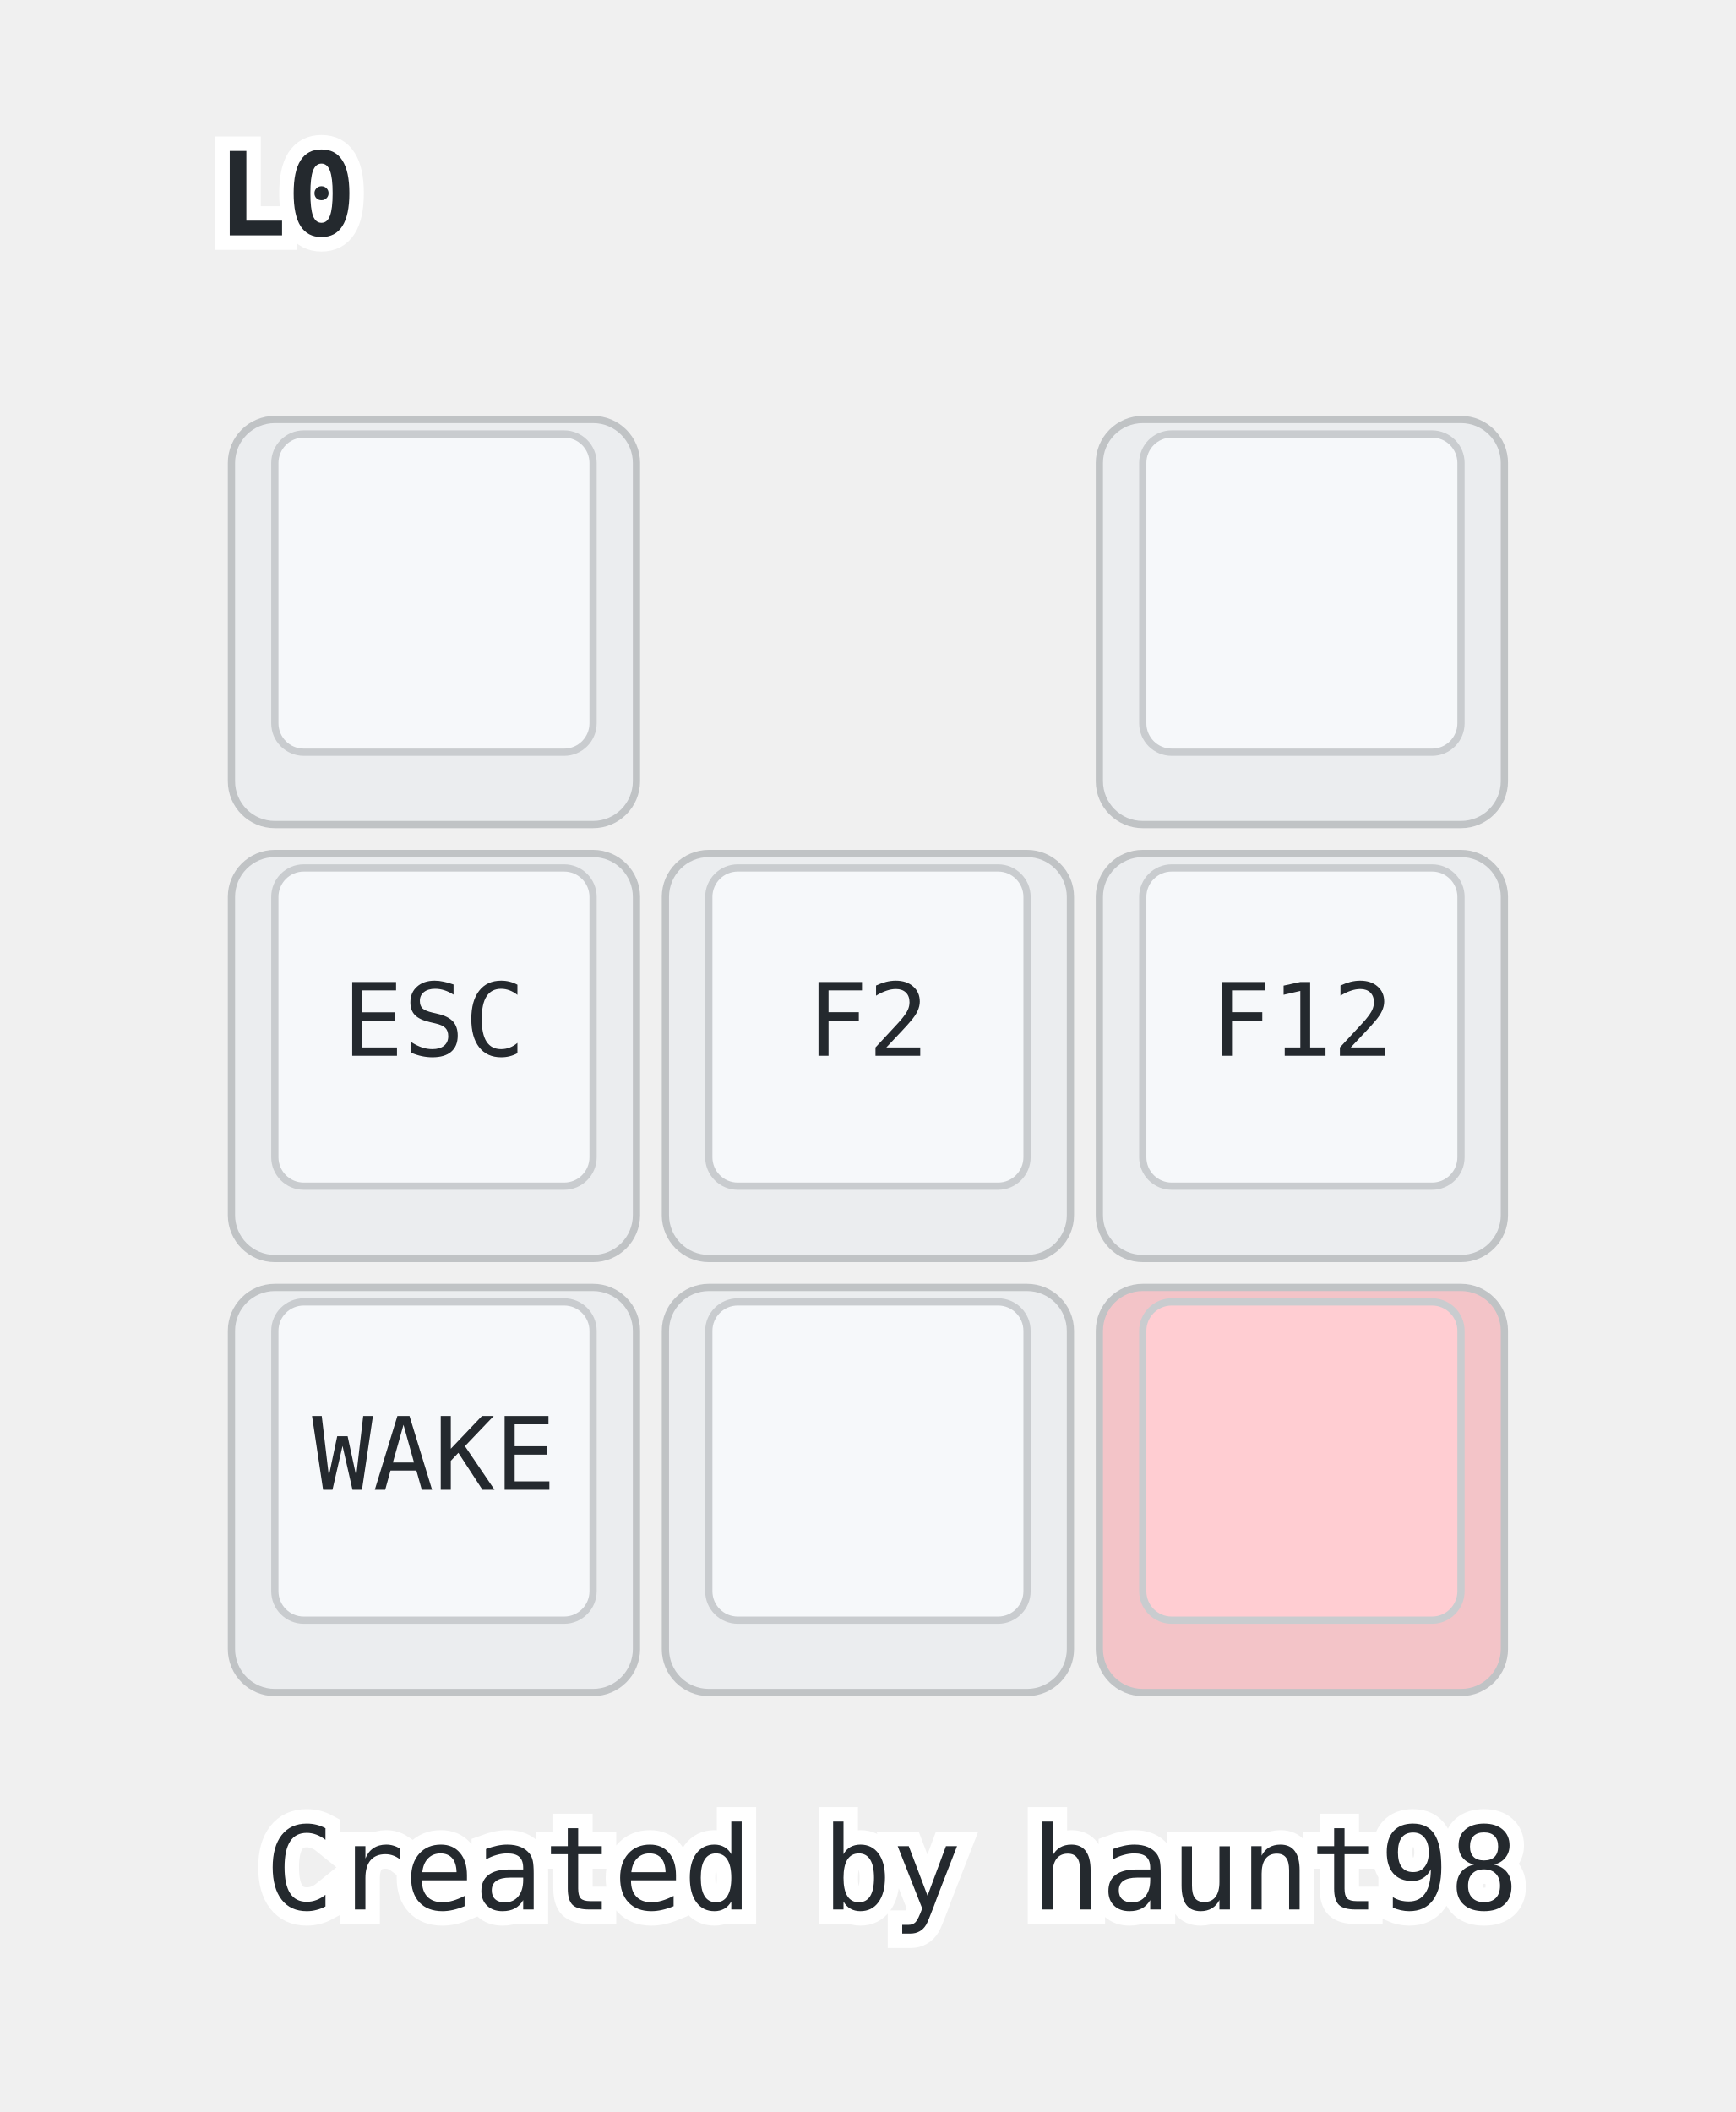
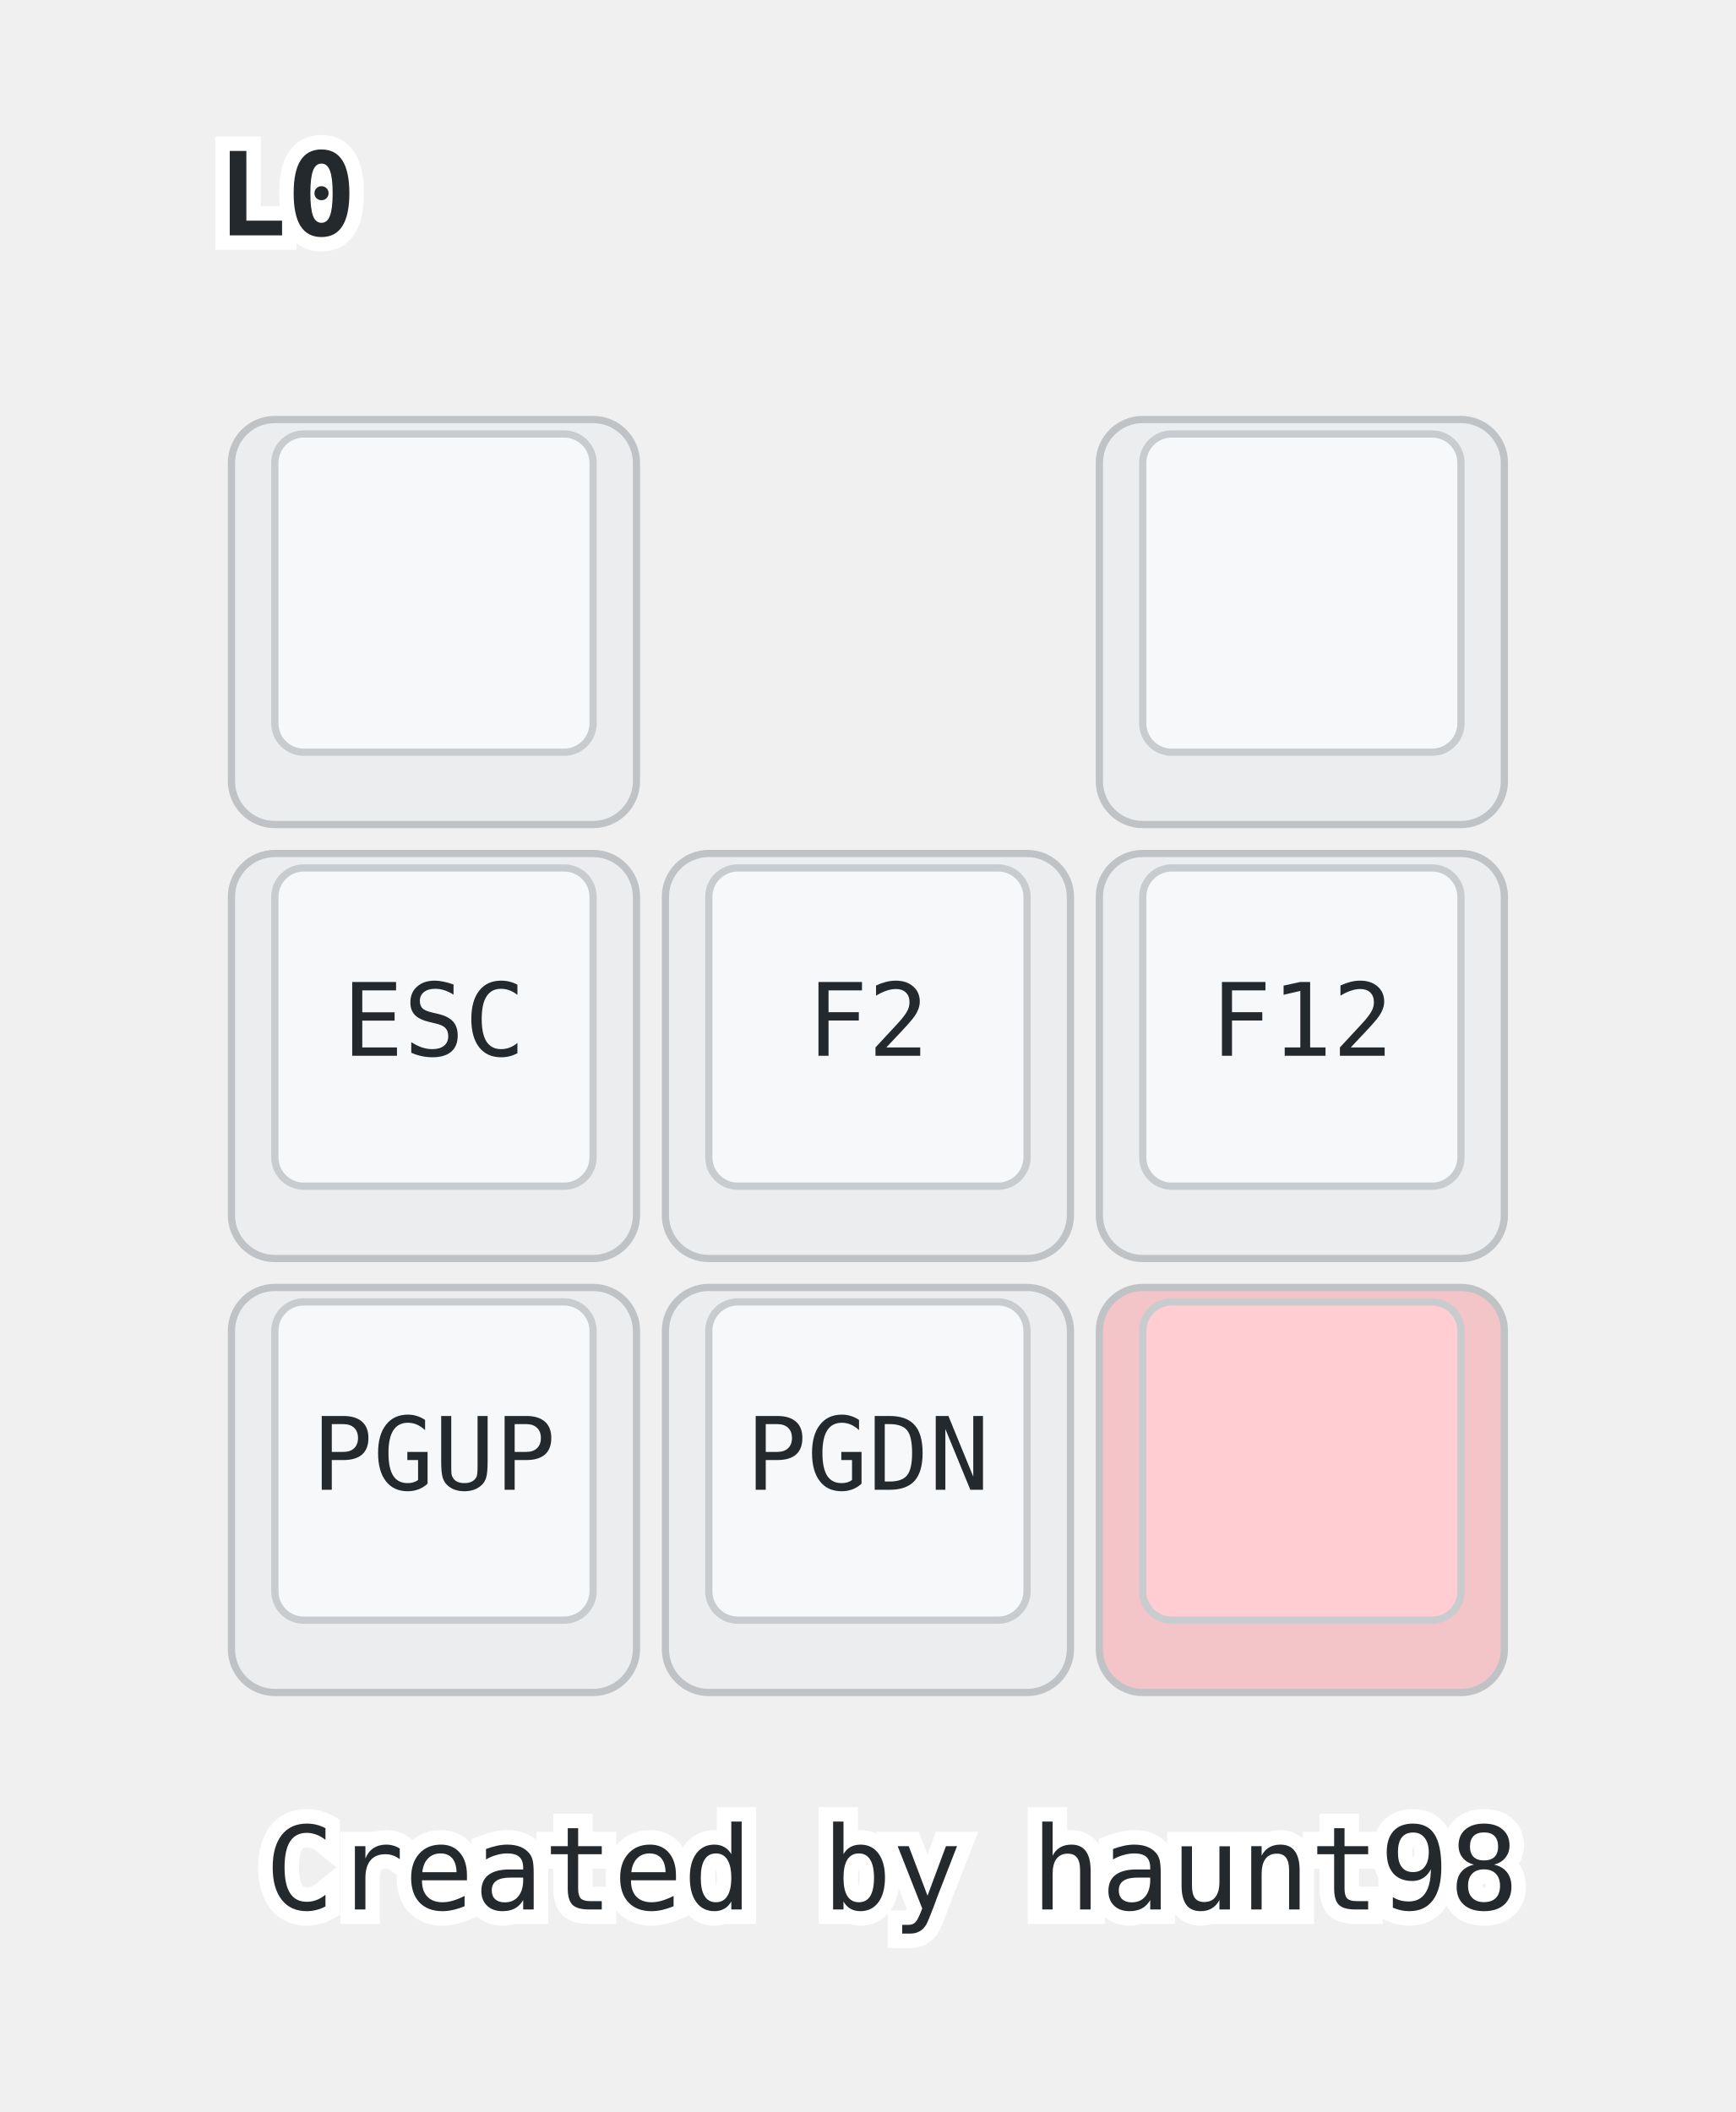
<svg xmlns="http://www.w3.org/2000/svg" xmlns:xlink="http://www.w3.org/1999/xlink" width="240" height="292" viewBox="0 0 240 292" class="keymap">
  <defs>/* start glyphs */
- <svg id="mdi:apple-finder">
-       <svg id="mdi-apple-finder" viewBox="0 0 24 24">
-         <path d="M8 11C7.45 11 7 10.55 7 10V8C7 7.45 7.45 7 8 7C8.55 7 9 7.45 9 8V10C9 10.55 8.55 11 8 11M17 10V8C17 7.45 16.55 7 16 7C15.45 7 15 7.45 15 8V10C15 10.55 15.45 11 16 11C16.55 11 17 10.55 17 10M22 5V20C22 21.1 21.1 22 20 22H4C2.9 22 2 21.1 2 20V5C2 3.9 2.9 3 4 3H20C21.1 3 22 3.9 22 5M4 20L13.06 20C12.96 19.35 12.89 18.64 12.83 17.94C12.56 17.96 12.3 18 12 18C8.24 18 6.31 15.73 6.23 15.63C5.88 15.21 5.94 14.58 6.36 14.22C6.78 13.87 7.41 13.93 7.77 14.35C7.83 14.43 9.23 16 12 16C12.27 16 12.5 15.97 12.74 15.95C12.71 14.75 12.73 13.74 12.74 13.26H10.93C10.28 13.26 9.75 12.7 9.75 12C9.77 11.75 10.07 7.82 11 5H4L4 20M20 20L20 5H12.6C11.74 7.19 11.37 10.73 11.27 11.76H13.08C13.72 11.76 14.25 12.32 14.25 13C14.25 13.04 14.21 14.15 14.24 15.6C15.54 15.11 16.22 14.35 16.23 14.34C16.58 13.92 17.21 13.85 17.63 14.2C18.06 14.55 18.12 15.18 17.77 15.61C17.71 15.68 16.55 17.05 14.32 17.68C14.38 18.5 14.46 19.29 14.58 20H20Z" />
-       </svg>
-     </svg>
-     <svg id="mdi:keyboard-return">
+ <svg id="mdi:keyboard-return">
      <svg id="mdi-keyboard-return" viewBox="0 0 24 24">
        <path d="M19,7V11H5.83L9.41,7.41L8,6L2,12L8,18L9.41,16.58L5.83,13H21V7H19Z" />
      </svg>
    </svg>
    <svg id="mdi:volume-off">
      <svg id="mdi-volume-off" viewBox="0 0 24 24">
        <path d="M12,4L9.91,6.09L12,8.18M4.27,3L3,4.27L7.73,9H3V15H7L12,20V13.27L16.25,17.53C15.58,18.04 14.83,18.46 14,18.7V20.77C15.38,20.45 16.63,19.82 17.68,18.96L19.73,21L21,19.73L12,10.73M19,12C19,12.94 18.8,13.82 18.46,14.64L19.97,16.15C20.62,14.91 21,13.5 21,12C21,7.72 18,4.14 14,3.23V5.29C16.89,6.15 19,8.83 19,12M16.5,12C16.5,10.23 15.5,8.71 14,7.97V10.18L16.45,12.63C16.5,12.43 16.5,12.21 16.5,12Z" />
      </svg>
    </svg>
  </defs>/* end glyphs */
<style>/* inherit to force styles through use tags */
svg path {
    fill: inherit;
}

/* font and background color specifications */
svg.keymap {
    font-family: SFMono-Regular,Consolas,Liberation Mono,Menlo,monospace;
    font-size: 14px;
    font-kerning: normal;
    text-rendering: optimizeLegibility;
    fill: #24292e;
}

/* default key styling */
rect.key {
    fill: #f6f8fa;
}

rect.key, rect.combo {
    stroke: #c9cccf;
    stroke-width: 1;
}

/* default key side styling, only used is draw_key_sides is set */
rect.side {
    filter: brightness(90%);
}

/* color accent for combo boxes */
rect.combo, rect.combo-separate {
    fill: #cdf;
}

/* color accent for held keys */
rect.held, rect.combo.held {
    fill: #fdd;
}

/* color accent for ghost (optional) keys */
rect.ghost, rect.combo.ghost {
    stroke-dasharray: 4, 4;
    stroke-width: 2;
}

text {
    text-anchor: middle;
    dominant-baseline: middle;
}

/* styling for layer labels */
text.label {
    font-weight: bold;
    text-anchor: start;
    stroke: white;
    stroke-width: 4;
    paint-order: stroke;
}

/* styling for optional footer */
text.footer {
    text-anchor: end;
    dominant-baseline: auto;
    stroke: white;
    stroke-width: 4;
    paint-order: stroke;
}

/* styling for combo tap, and key non-tap label text */
text.combo, text.hold, text.shifted, text.left, text.right {
    font-size: 11px;
}

text.hold {
    text-anchor: middle;
    dominant-baseline: auto;
}

text.shifted {
    text-anchor: middle;
    dominant-baseline: hanging;
}

text.left {
    text-anchor: start;
}

text.right {
    text-anchor: end;
}

text.layer-activator {
    text-decoration: underline;
}

/* styling for hold/shifted label text in combo box */
text.combo.hold, text.combo.shifted, text.combo.left, text.combo.right {
    font-size: 8px;
}

/* lighter symbol for transparent keys */
text.trans {
    fill: #7b7e81;
}

/* styling for combo dendrons */
path.combo {
    stroke-width: 1;
    stroke: gray;
    fill: none;
}

/* Start Tabler Icons Cleanup */
/* cannot use height/width with glyphs */
.icon-tabler &gt; path {
    fill: inherit;
    stroke: inherit;
    stroke-width: 2;
}
/* hide tabler's default box */
.icon-tabler &gt; path[stroke="none"][fill="none"] {
    visibility: hidden;
}
/* End Tabler Icons Cleanup */

svg.keymap {
  font-family: Iosevka Pacman, monospace;
  font-size: 14px;
}
text.label, text.footer {
  font-size: 16px;
}
text.hold {
  font-size: 12px;
}
rect.held, rect.enter, rect.space, rect.arrow {
  fill: rgb(255, 205, 210);
}
rect.esc, rect.vim {
  fill: rgb(200, 230, 201);
}
</style>
  <g transform="translate(30, 0)" class="layer-L0">
    <text x="0" y="28" class="label" id="L0">L0</text>
    <g transform="translate(0, 56)">
      <g transform="translate(30, 30)" class="key keypos-0">
        <rect rx="6" ry="6" x="-28" y="-28" width="56" height="56" class="key side" />
        <rect rx="4" ry="4" x="-22" y="-26" width="44" height="44" class="key" />
        <use href="#mdi:volume-off" xlink:href="#mdi:volume-off" x="-9" y="-13" height="18" width="18.0" class="key tap glyph mdi:volume-off" />
      </g>
      <g transform="translate(150, 30)" class="key keypos-1">
        <rect rx="6" ry="6" x="-28" y="-28" width="56" height="56" class="key side" />
        <rect rx="4" ry="4" x="-22" y="-26" width="44" height="44" class="key" />
        <use href="#mdi:volume-off" xlink:href="#mdi:volume-off" x="-9" y="-13" height="18" width="18.0" class="key tap glyph mdi:volume-off" />
      </g>
      <g transform="translate(30, 90)" class="key keypos-2">
        <rect rx="6" ry="6" x="-28" y="-28" width="56" height="56" class="key side" />
        <rect rx="4" ry="4" x="-22" y="-26" width="44" height="44" class="key" />
        <text x="0" y="-4" class="key tap">ESC</text>
      </g>
      <g transform="translate(90, 90)" class="key keypos-3">
        <rect rx="6" ry="6" x="-28" y="-28" width="56" height="56" class="key side" />
        <rect rx="4" ry="4" x="-22" y="-26" width="44" height="44" class="key" />
        <text x="0" y="-4" class="key tap">F2</text>
      </g>
      <g transform="translate(150, 90)" class="key keypos-4">
        <rect rx="6" ry="6" x="-28" y="-28" width="56" height="56" class="key side" />
        <rect rx="4" ry="4" x="-22" y="-26" width="44" height="44" class="key" />
        <text x="0" y="-4" class="key tap">F12</text>
      </g>
      <g transform="translate(30, 150)" class="key keypos-5">
        <rect rx="6" ry="6" x="-28" y="-28" width="56" height="56" class="key side" />
        <rect rx="4" ry="4" x="-22" y="-26" width="44" height="44" class="key" />
-         <text x="0" y="-4" class="key tap">WAKE</text>
+         <text x="0" y="-4" class="key tap">PGUP</text>
      </g>
      <g transform="translate(90, 150)" class="key keypos-6">
        <rect rx="6" ry="6" x="-28" y="-28" width="56" height="56" class="key side" />
        <rect rx="4" ry="4" x="-22" y="-26" width="44" height="44" class="key" />
-         <use href="#mdi:apple-finder" xlink:href="#mdi:apple-finder" x="-9" y="-13" height="18" width="18.0" class="key tap glyph mdi:apple-finder" />
+         <text x="0" y="-4" class="key tap">PGDN</text>
      </g>
      <g transform="translate(150, 150)" class="key enter keypos-7">
        <rect rx="6" ry="6" x="-28" y="-28" width="56" height="56" class="key enter side" />
        <rect rx="4" ry="4" x="-22" y="-26" width="44" height="44" class="key enter" />
        <use href="#mdi:keyboard-return" xlink:href="#mdi:keyboard-return" x="-9" y="-13" height="18" width="18.0" class="key enter tap glyph mdi:keyboard-return" />
      </g>
    </g>
  </g>
  <text x="210.0" y="264.0" class="footer">Created by haunt98</text>
</svg>
